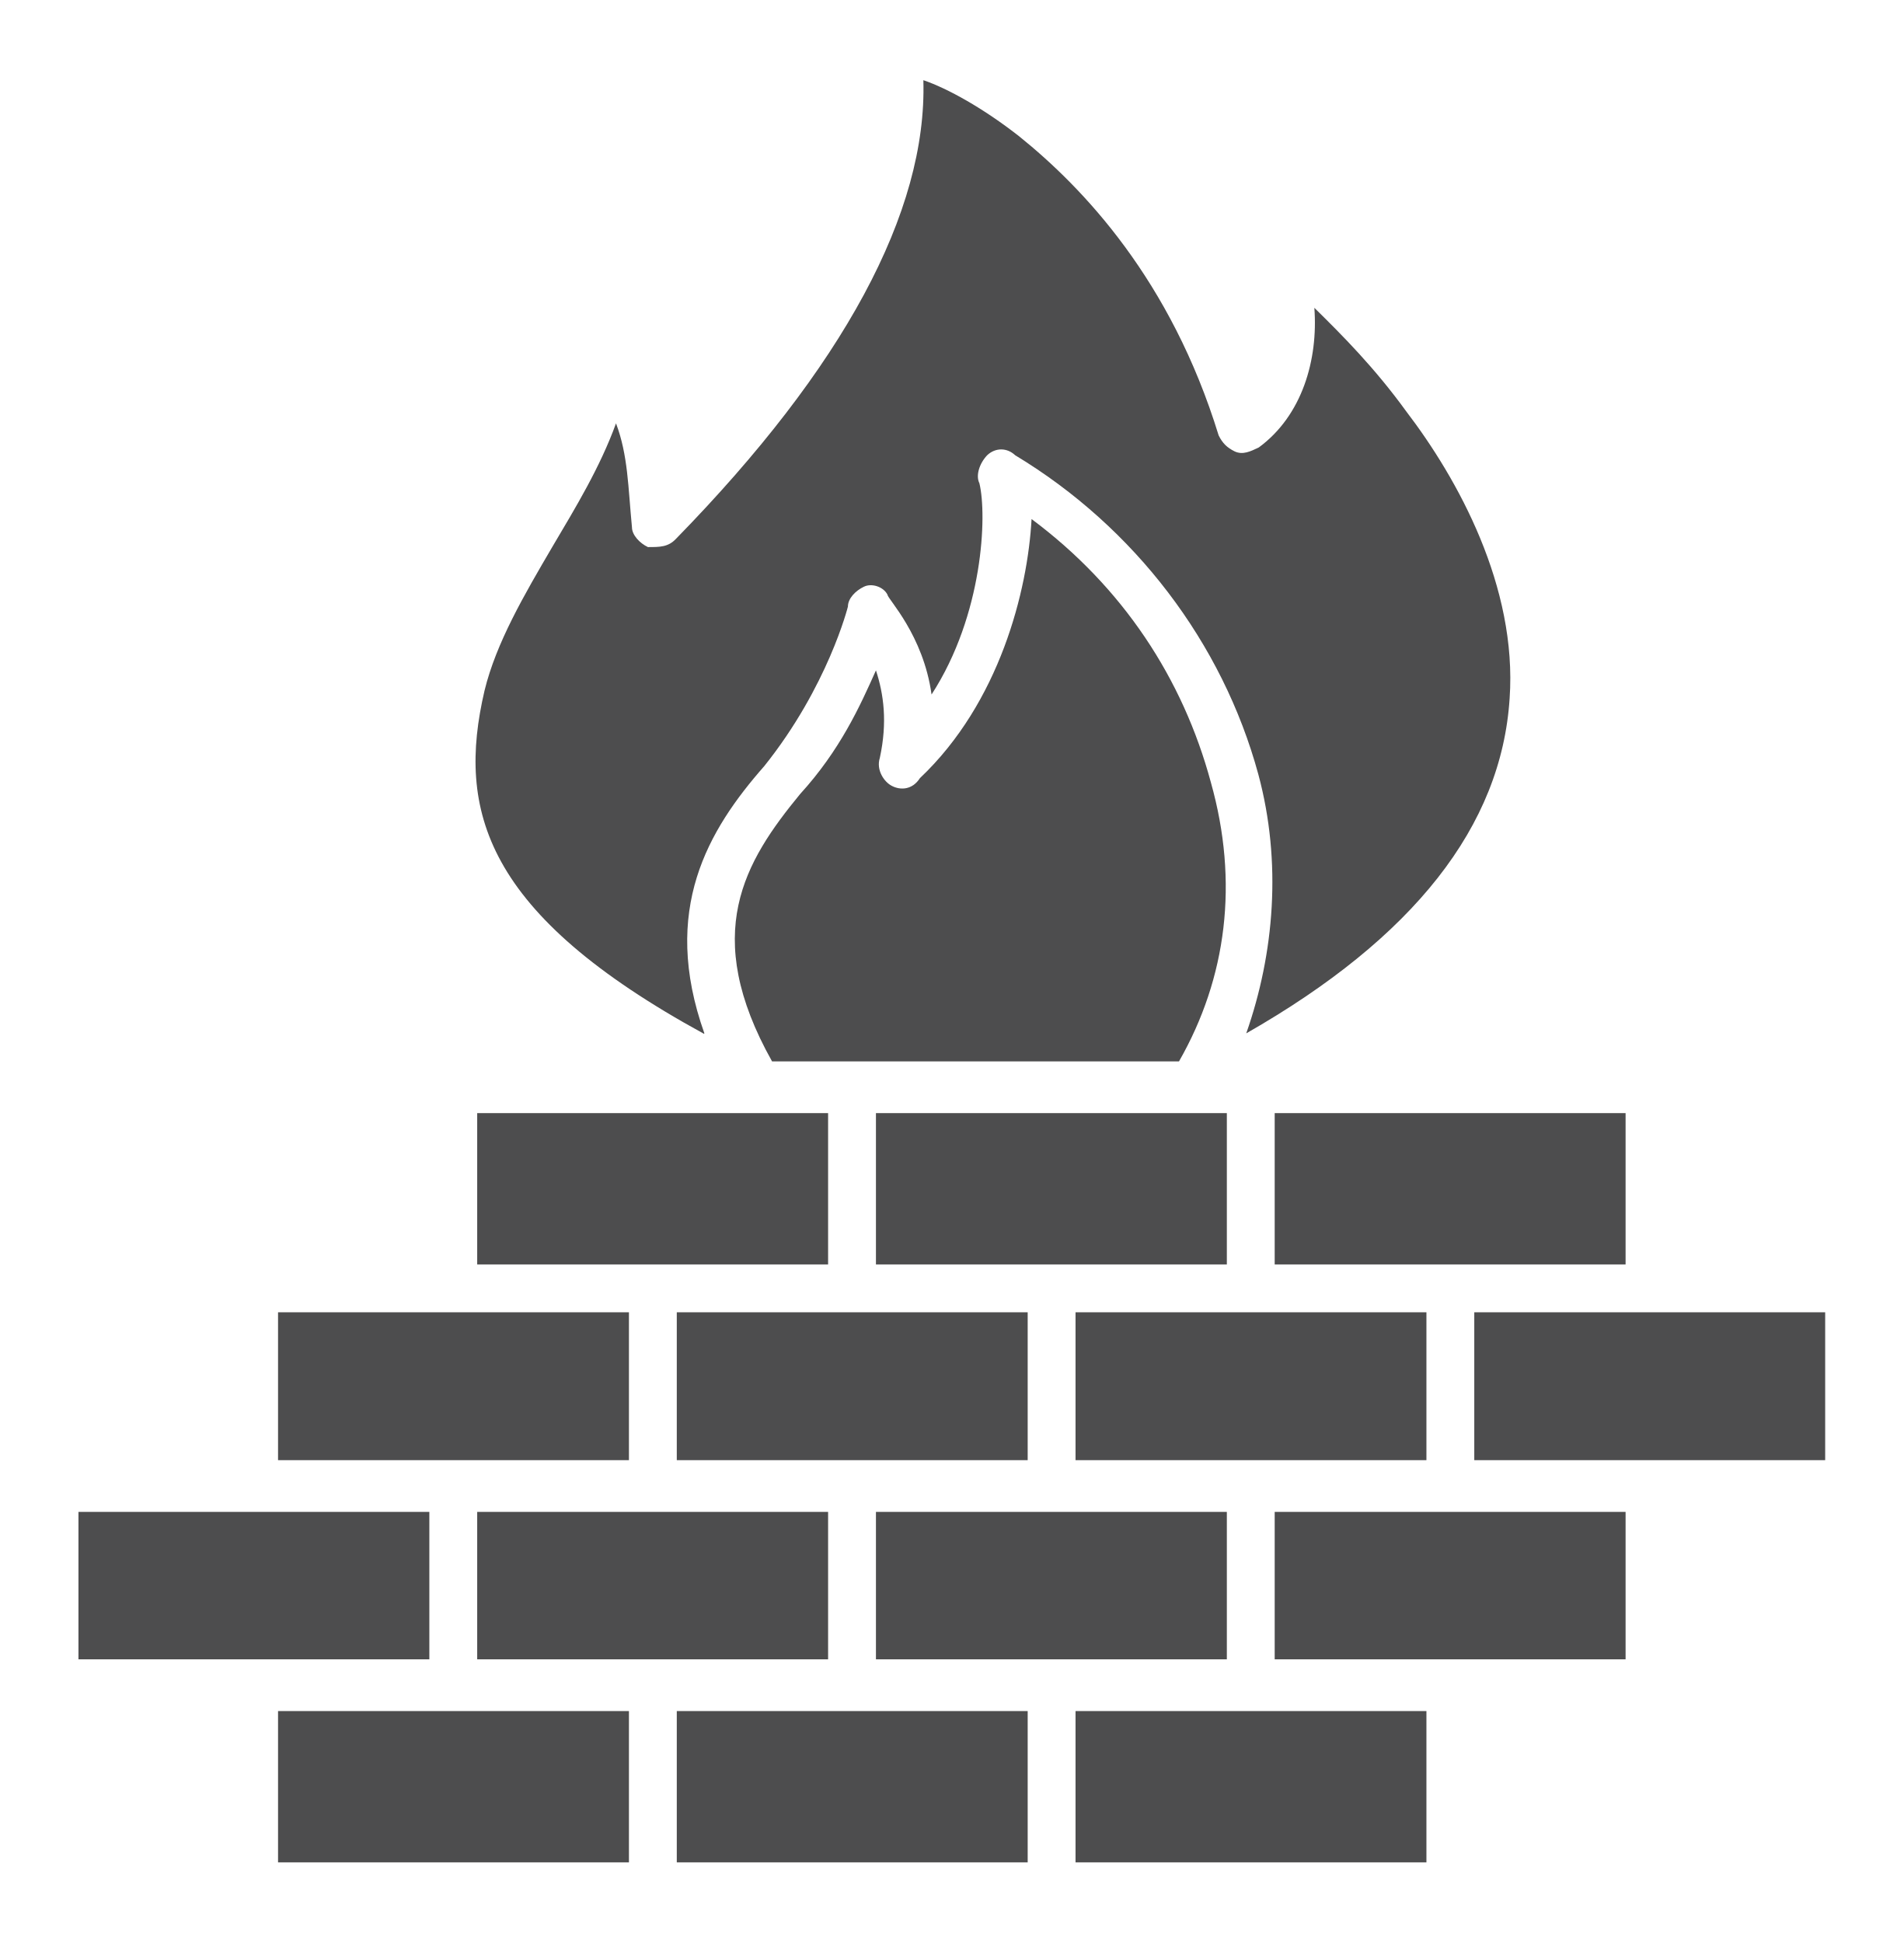
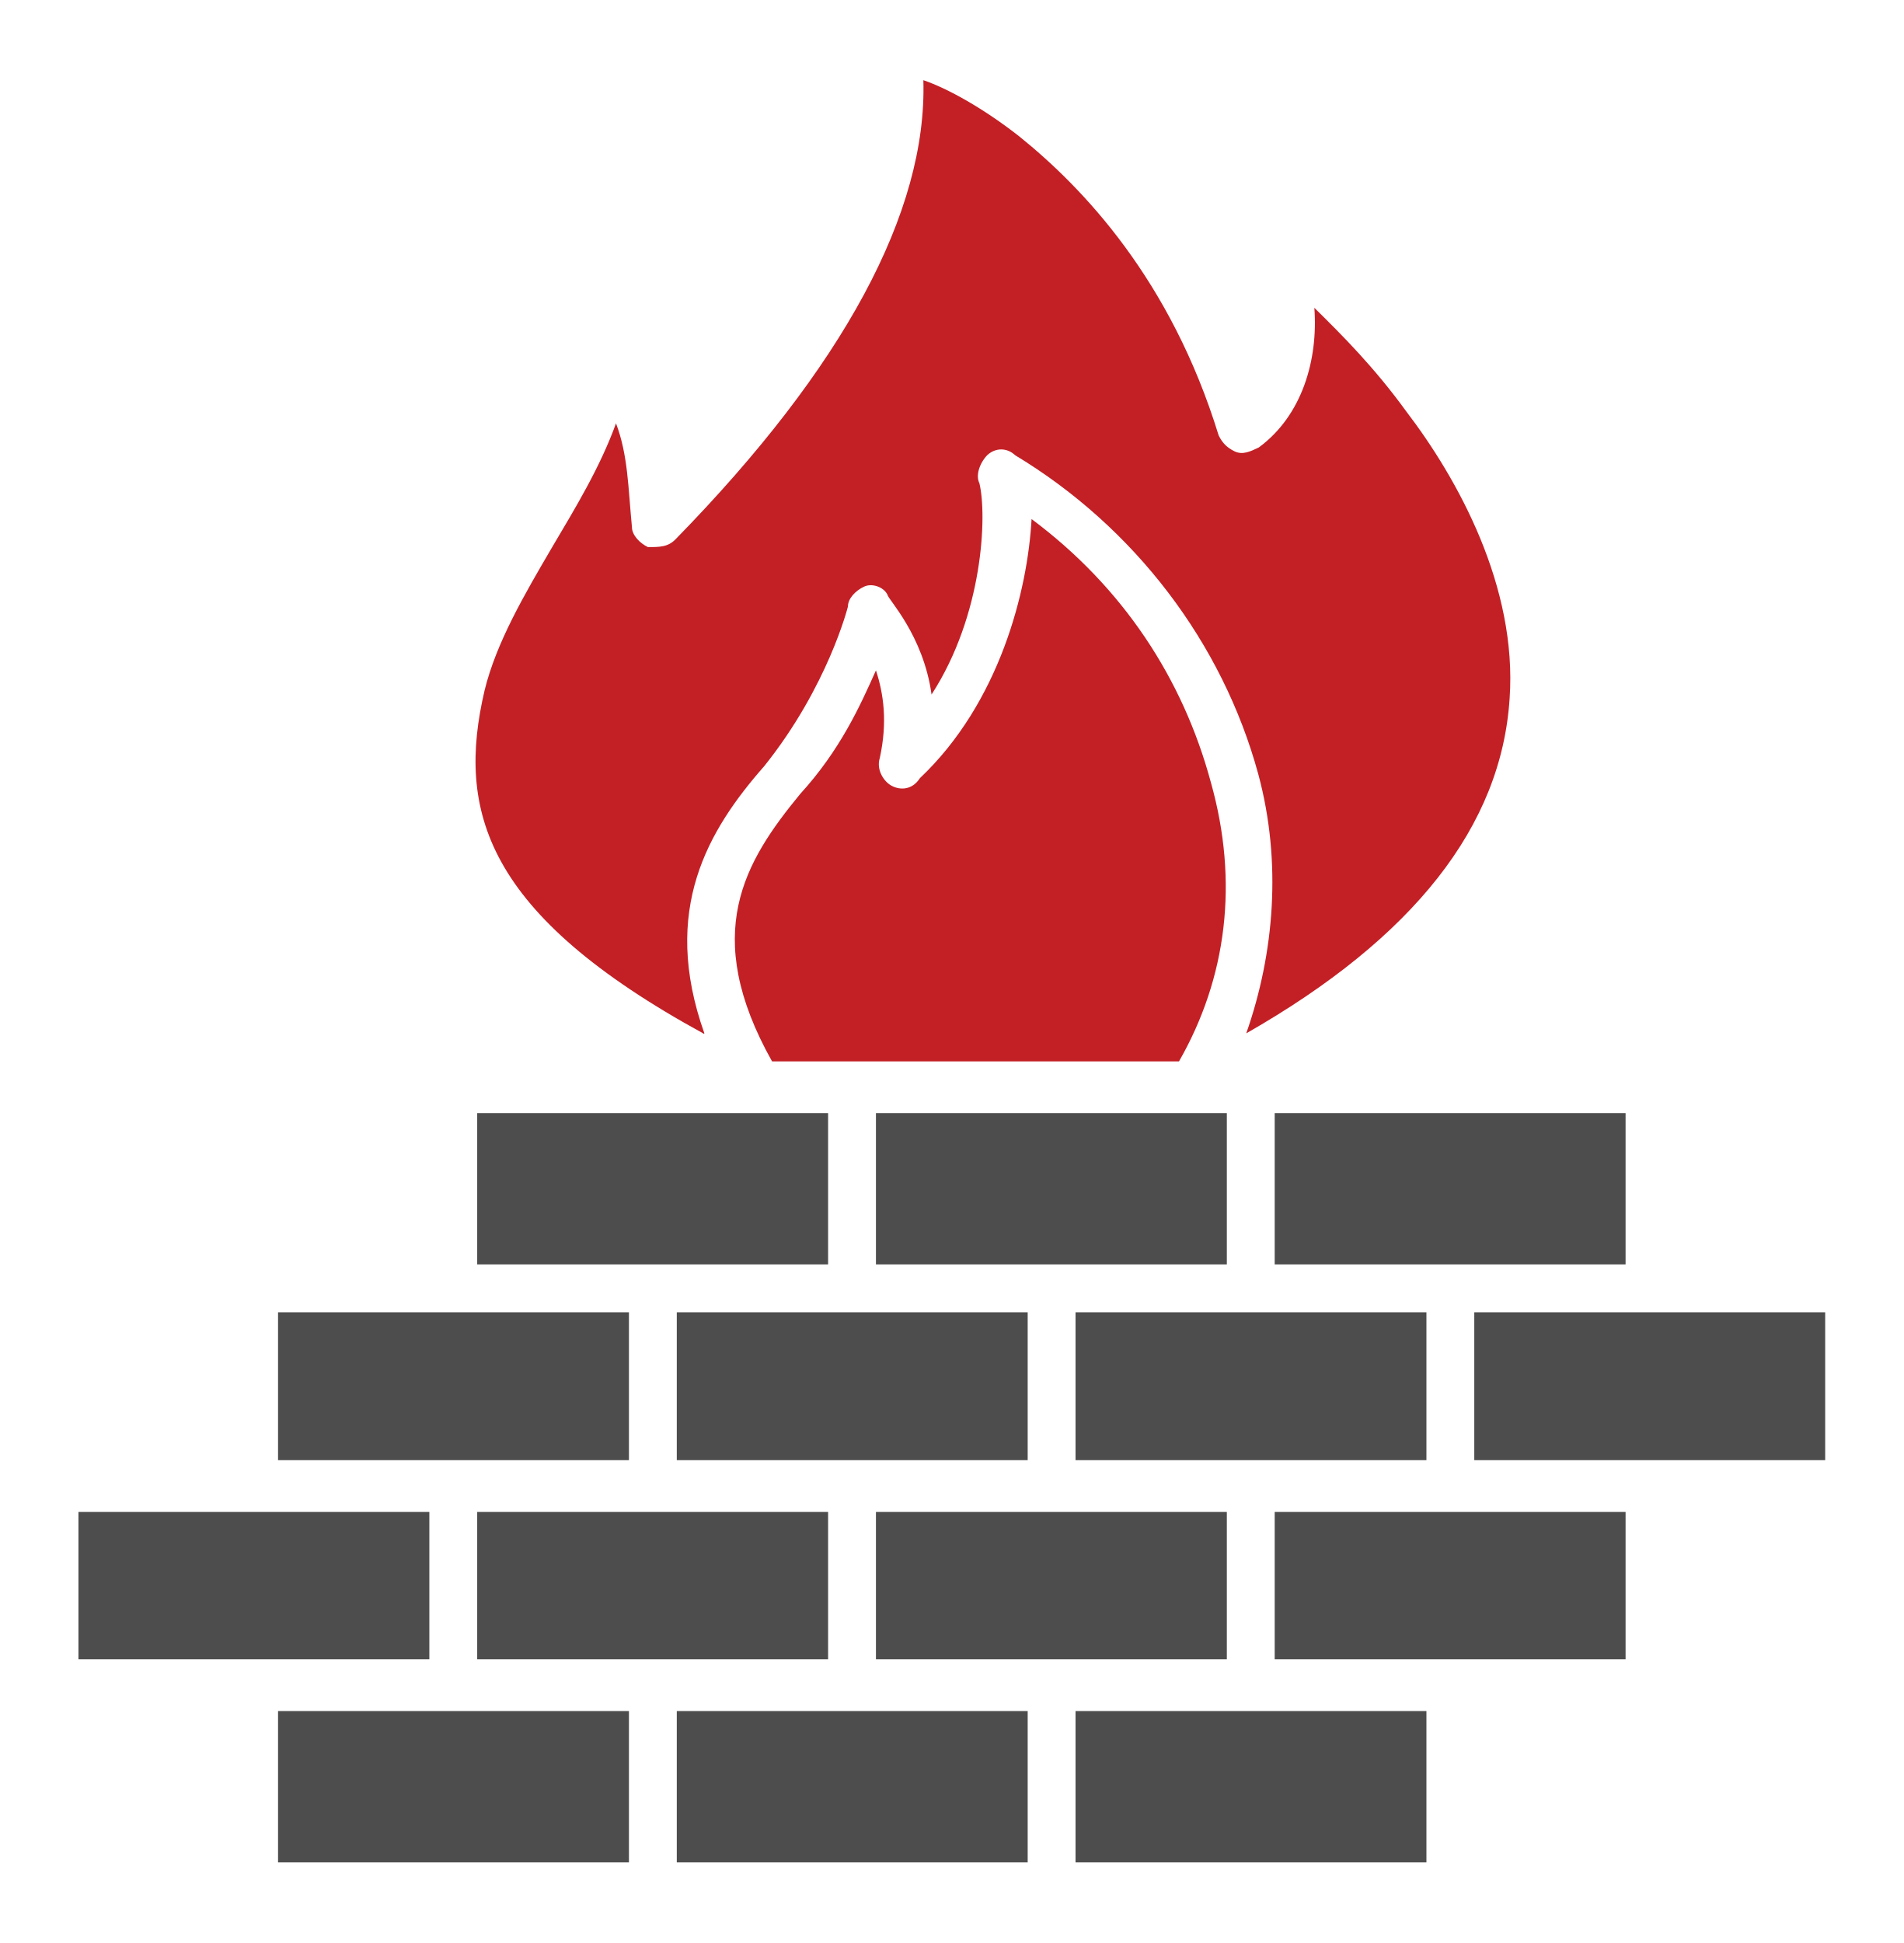
<svg xmlns="http://www.w3.org/2000/svg" id="Layer_1" viewBox="0 0 44.16 45.07">
  <defs>
-     <style>.cls-1{fill:#4d4d4e;stroke-width:0px;}</style>
+     <style>.cls-1{fill:#4d4d4e;}.cls-1,.cls-2{stroke-width:0px;}.cls-2{fill:#c32026;}</style>
  </defs>
  <g id="_943_Antivirus_computer_firewall_network_security">
    <rect class="cls-1" x="11.07" y="25.82" width="8.14" height="3.51" />
    <polygon class="cls-1" points="14.59 33.87 14.59 30.44 6.45 30.44 6.45 33.87 10.52 33.87 14.59 33.87" />
    <polygon class="cls-1" points="33.09 33.87 33.09 30.44 24.95 30.44 24.95 33.87 29.02 33.87 33.09 33.87" />
-     <path class="cls-1" d="M16.34,23.97c-1.02-2.87.09-4.72,1.39-6.2,1.48-1.85,1.94-3.7,1.94-3.7,0-.19.18-.37.37-.46.18-.09.46,0,.55.19,0,.09.83.93,1.02,2.31,1.2-1.85,1.29-4.16,1.11-4.9-.09-.18,0-.46.18-.65.19-.18.46-.18.65,0,2.77,1.67,4.81,4.35,5.64,7.4.55,2.04.37,4.16-.28,6.01,3.89-2.22,5.92-4.81,6.11-7.77.18-2.59-1.2-5.09-2.4-6.66-.74-1.02-1.48-1.76-2.13-2.4.09,1.2-.28,2.5-1.29,3.24-.19.09-.37.18-.56.09-.18-.09-.28-.19-.37-.37-1.11-3.61-3.14-5.74-4.63-6.94-.83-.65-1.66-1.11-2.22-1.3.09,3.05-1.85,6.66-5.74,10.64-.18.19-.37.19-.65.19-.19-.09-.37-.28-.37-.46-.09-.93-.09-1.67-.37-2.41-.37,1.02-.93,1.94-1.48,2.87-.65,1.11-1.3,2.22-1.57,3.33-.65,2.78,0,5.18,5.09,7.96Z" />
+     <path class="cls-2" d="M16.34,23.97c-1.02-2.87.09-4.72,1.39-6.2,1.48-1.85,1.94-3.7,1.94-3.7,0-.19.18-.37.37-.46.18-.09.46,0,.55.19,0,.09.83.93,1.02,2.31,1.2-1.85,1.29-4.16,1.11-4.9-.09-.18,0-.46.18-.65.19-.18.46-.18.65,0,2.77,1.67,4.81,4.35,5.64,7.4.55,2.04.37,4.16-.28,6.01,3.89-2.22,5.92-4.81,6.11-7.77.18-2.59-1.2-5.09-2.4-6.66-.74-1.02-1.48-1.76-2.13-2.4.09,1.2-.28,2.5-1.29,3.24-.19.09-.37.18-.56.09-.18-.09-.28-.19-.37-.37-1.11-3.61-3.14-5.74-4.63-6.94-.83-.65-1.66-1.11-2.22-1.3.09,3.05-1.85,6.66-5.74,10.64-.18.19-.37.19-.65.19-.19-.09-.37-.28-.37-.46-.09-.93-.09-1.67-.37-2.41-.37,1.02-.93,1.94-1.48,2.87-.65,1.11-1.3,2.22-1.57,3.33-.65,2.78,0,5.18,5.09,7.96Z" />
    <polygon class="cls-1" points="9.96 35.07 5.89 35.07 1.82 35.07 1.82 38.49 9.96 38.49 9.96 35.07" />
-     <path class="cls-1" d="M20.32,15.55c-.37.83-.83,1.85-1.76,2.87-1.29,1.57-2.31,3.24-.65,6.2h9.44c1.11-1.94,1.39-4.16.74-6.47-.65-2.41-2.04-4.53-4.16-6.11-.09,1.66-.74,4.26-2.59,6.01-.18.28-.46.28-.65.18-.18-.09-.37-.37-.28-.65.18-.83.09-1.48-.09-2.03Z" />
+     <path class="cls-2" d="M20.32,15.55c-.37.83-.83,1.85-1.76,2.87-1.29,1.57-2.31,3.24-.65,6.2h9.44c1.11-1.94,1.39-4.16.74-6.47-.65-2.41-2.04-4.53-4.16-6.11-.09,1.66-.74,4.26-2.59,6.01-.18.28-.46.28-.65.18-.18-.09-.37-.37-.28-.65.18-.83.09-1.48-.09-2.03Z" />
    <polygon class="cls-1" points="23.84 33.87 23.84 30.44 15.7 30.44 15.7 33.87 19.77 33.87 23.84 33.87" />
    <rect class="cls-1" x="20.32" y="25.82" width="8.14" height="3.51" />
    <rect class="cls-1" x="29.57" y="25.82" width="8.14" height="3.51" />
    <polygon class="cls-1" points="29.57 35.07 29.57 38.49 37.71 38.49 37.71 35.07 33.64 35.07 29.57 35.07" />
    <polygon class="cls-1" points="34.2 30.44 34.2 33.87 38.27 33.87 42.34 33.87 42.34 30.44 34.2 30.44" />
    <rect class="cls-1" x="6.45" y="39.69" width="8.14" height="3.51" />
    <rect class="cls-1" x="24.95" y="39.69" width="8.14" height="3.51" />
    <polygon class="cls-1" points="28.46 35.07 24.39 35.07 20.32 35.07 20.32 38.49 28.46 38.49 28.46 35.07" />
    <polygon class="cls-1" points="11.07 35.07 11.07 38.49 19.21 38.49 19.21 35.07 15.14 35.07 11.07 35.07" />
    <rect class="cls-1" x="15.7" y="39.69" width="8.14" height="3.51" />
  </g>
</svg>
